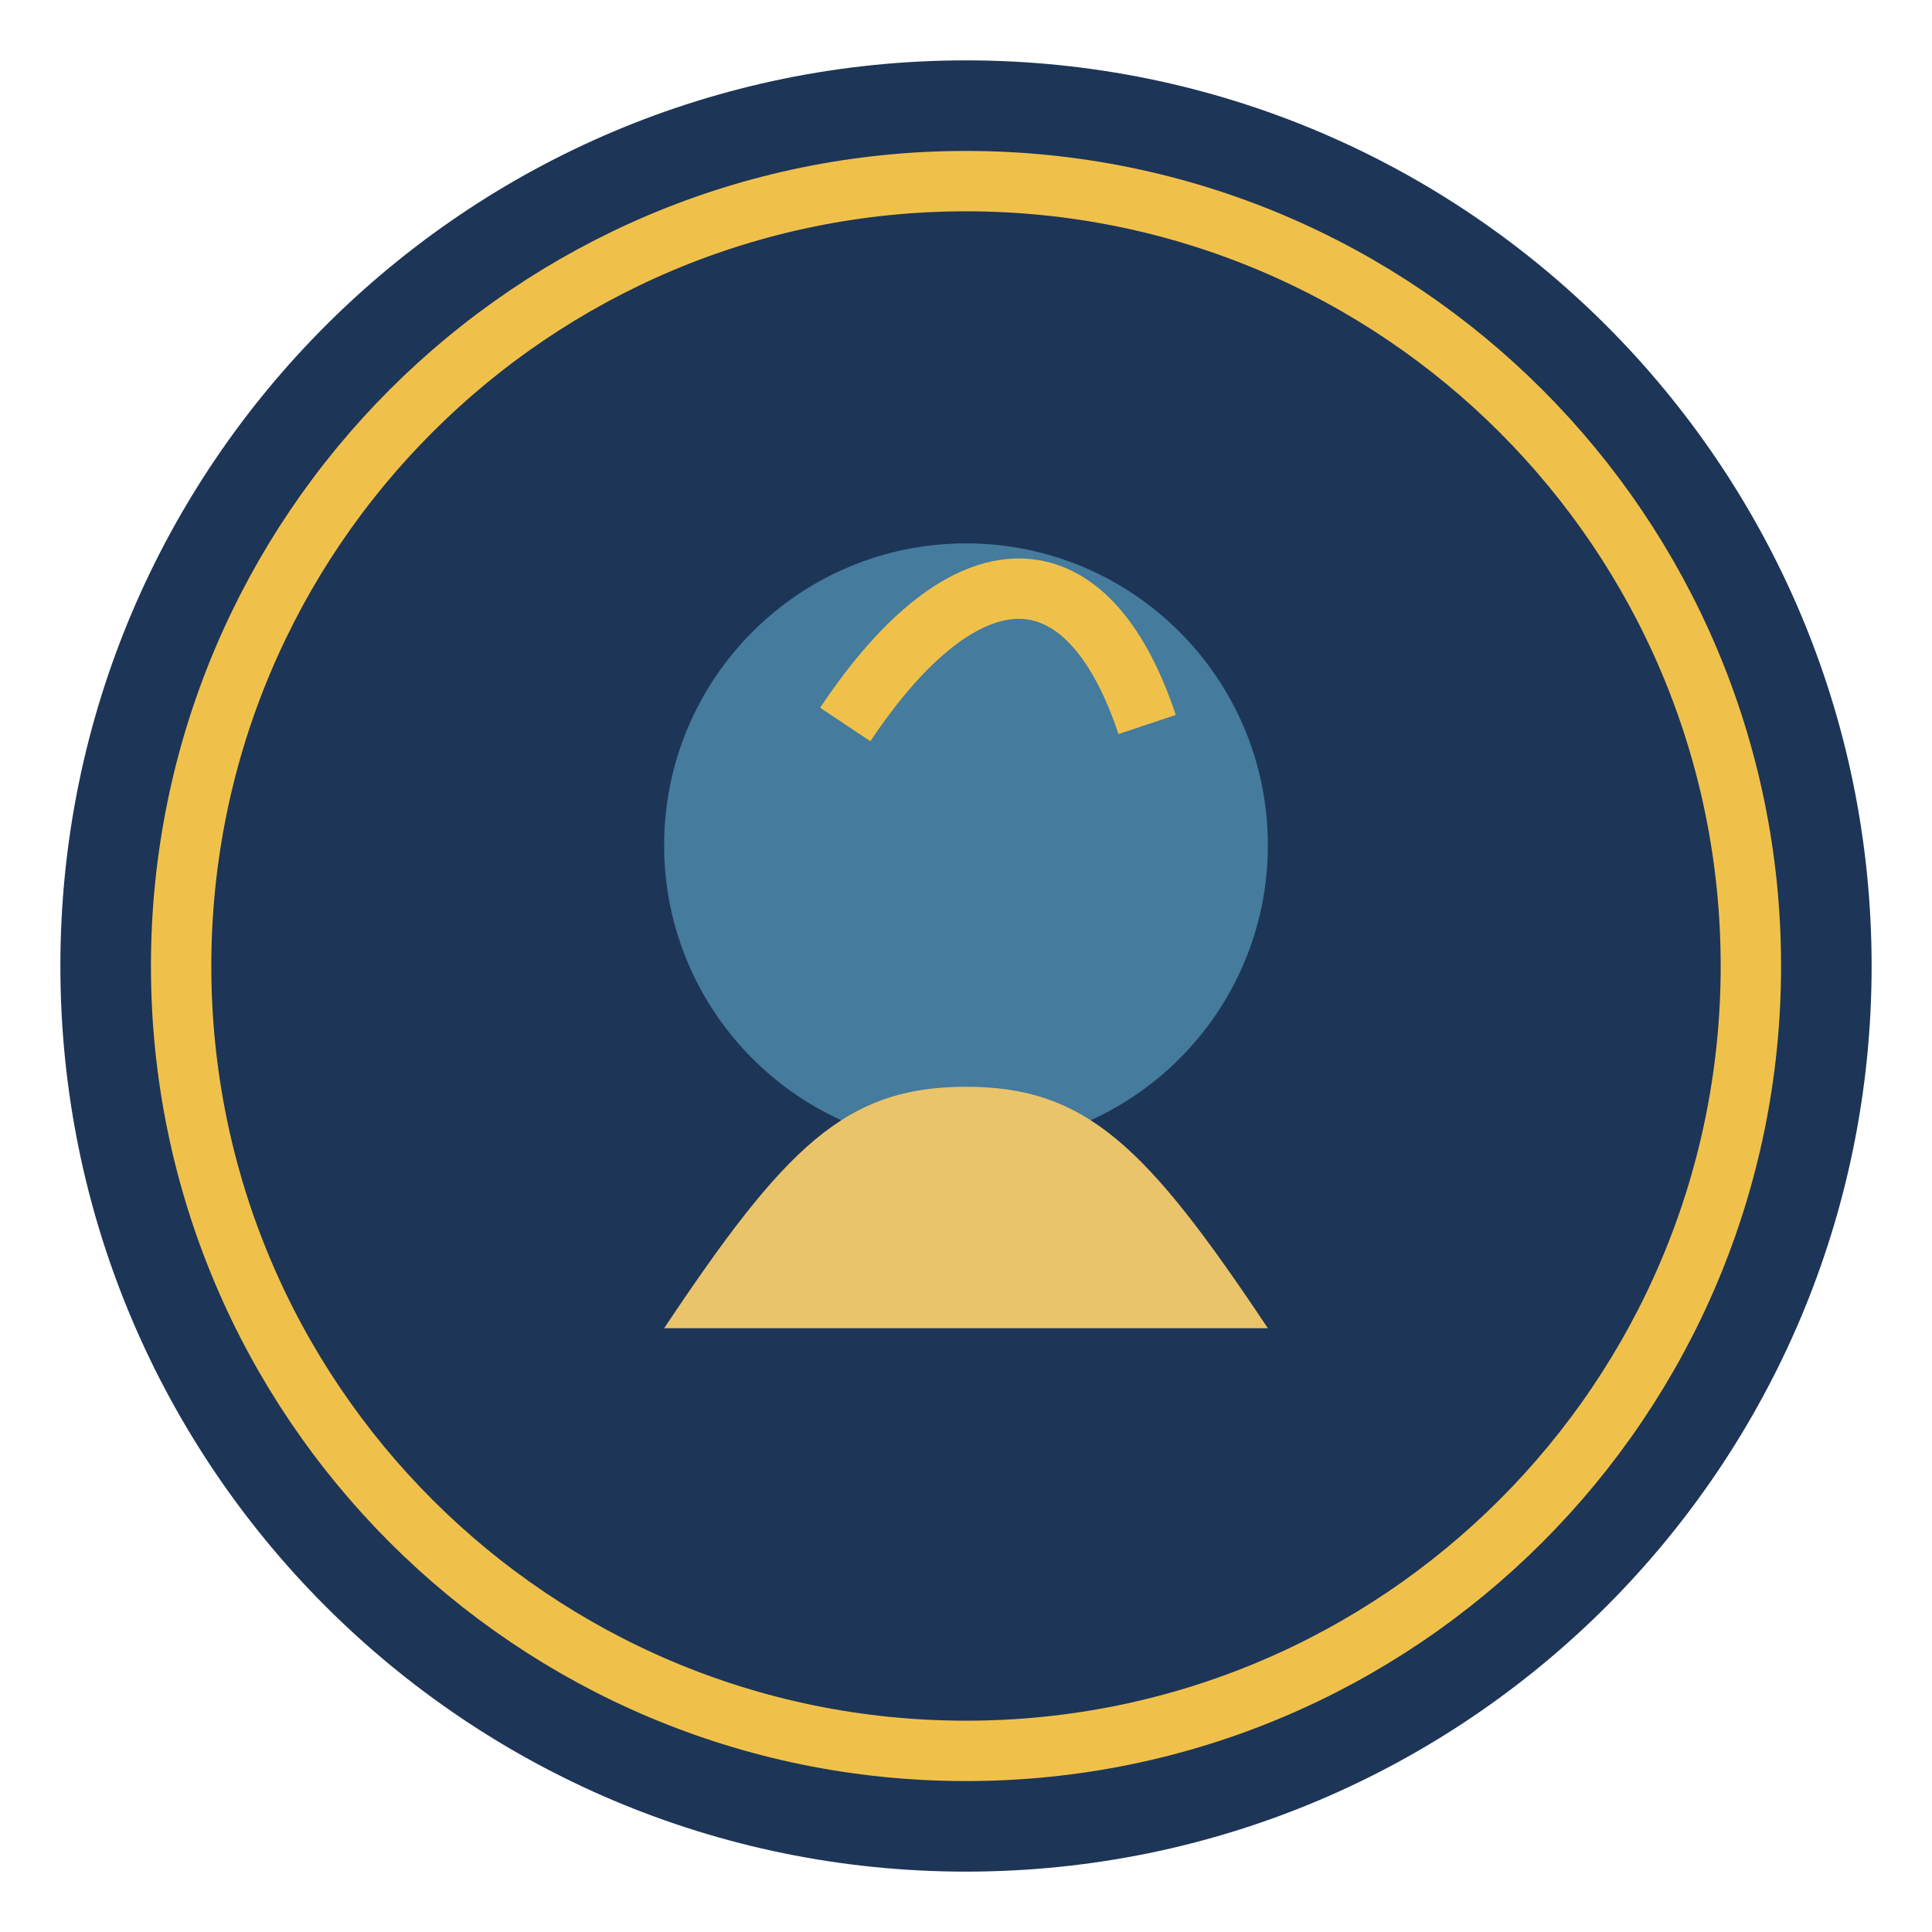
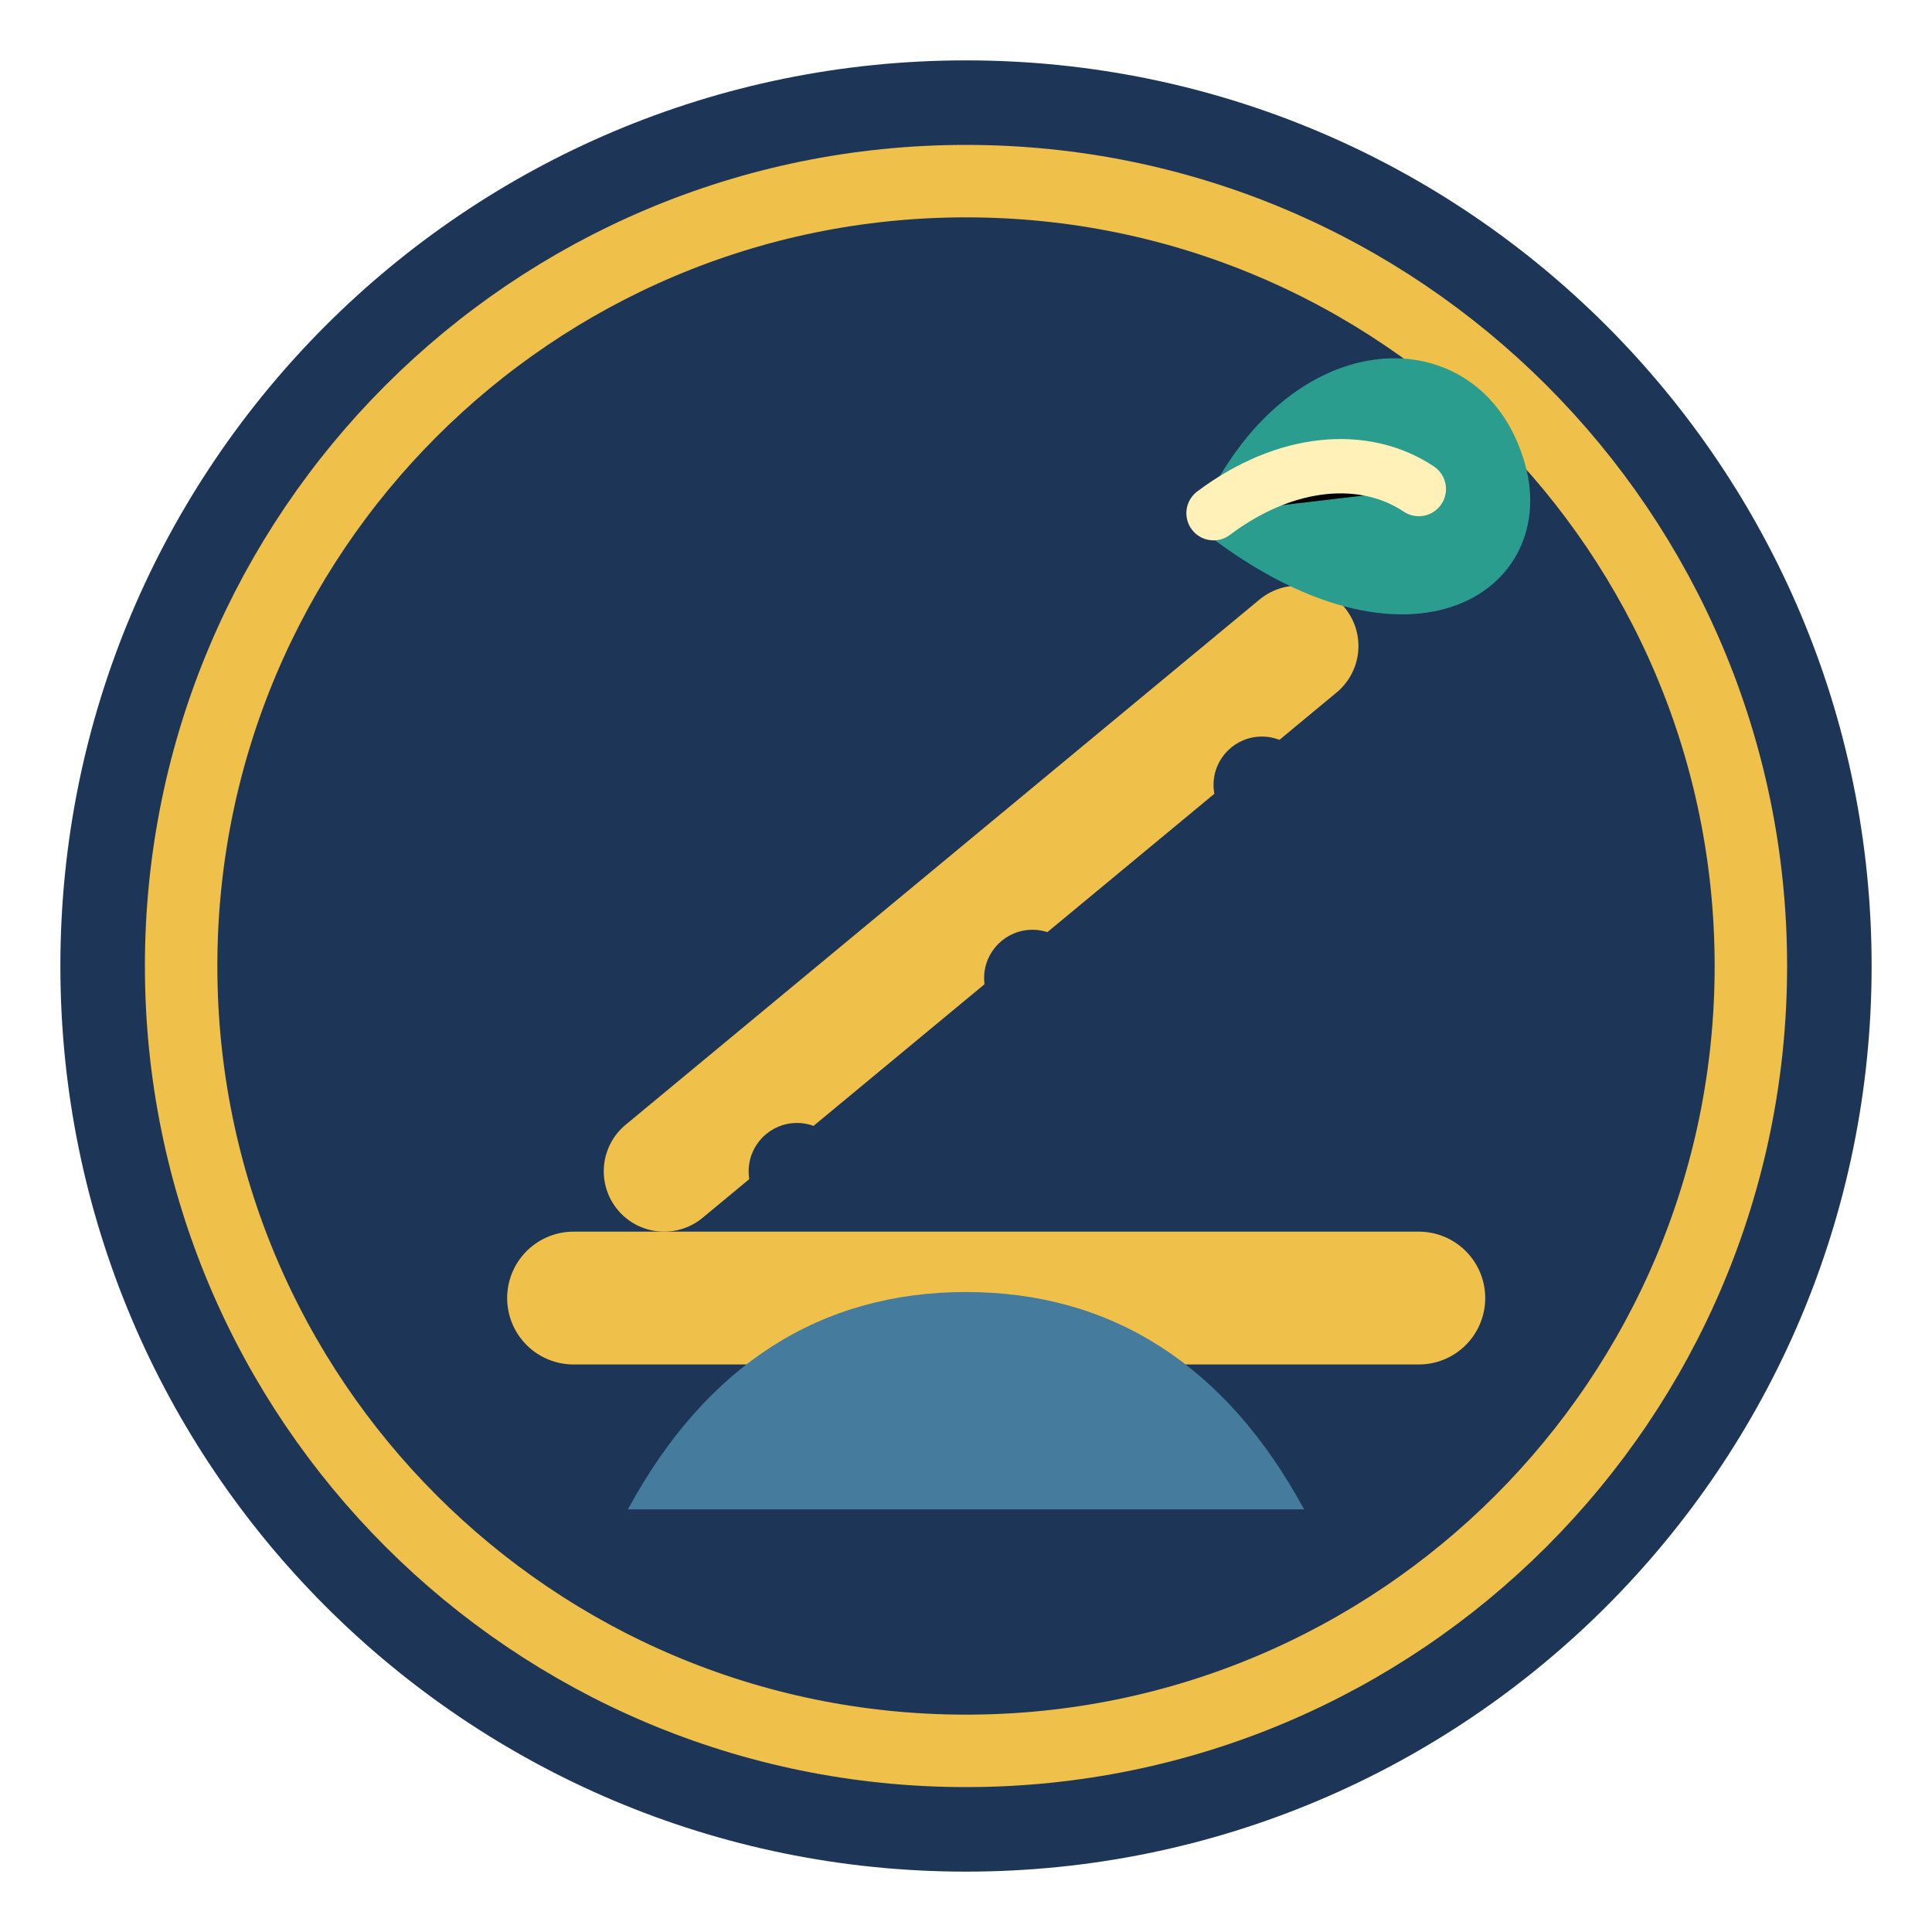
<svg xmlns="http://www.w3.org/2000/svg" viewBox="0 0 32 32">
  <circle cx="16" cy="16" r="15" fill="#1D3557" />
-   <circle cx="16" cy="16" r="13" fill="none" stroke="#F0C14A" stroke-width="1" />
-   <circle cx="16" cy="14" r="5" fill="#457B9D" />
-   <path d="M11 22c2-3 3-4 5-4s3 1 5 4" fill="#E9C46A" />
-   <path d="M14 12c2-3 4-3 5 0" stroke="#F0C14A" fill="none" />
+   <circle cx="16" cy="16" r="13" fill="none" stroke="#F0C14A" stroke-width="1.2" />
+   <path d="M9.5 21.5h14" stroke="#F0C14A" stroke-width="2.2" stroke-linecap="round" />
+   <path d="M11 19.4l10.5-8.7" stroke="#F0C14A" stroke-width="2" stroke-linecap="round" />
+   <circle cx="13.2" cy="19.4" r=".8" fill="#1D3557" />
+   <circle cx="17.1" cy="16.2" r=".8" fill="#1D3557" />
+   <circle cx="20.9" cy="13" r=".8" fill="#1D3557" />
+   <path d="M19.8 8.7c1.4-3.4 4.6-3.5 5.4-1.2.8 2.2-1.8 4.1-5.4 1.2z" fill="#2A9D8F" />
+   <path d="M20.1 8.5c1.2-.9 2.5-1 3.4-.4" stroke="#FFF1B8" stroke-width=".9" stroke-linecap="round" />
+   <path d="M10.4 25c1.3-2.4 3.2-3.6 5.6-3.6s4.3 1.2 5.6 3.6" fill="#457B9D" />
</svg>
